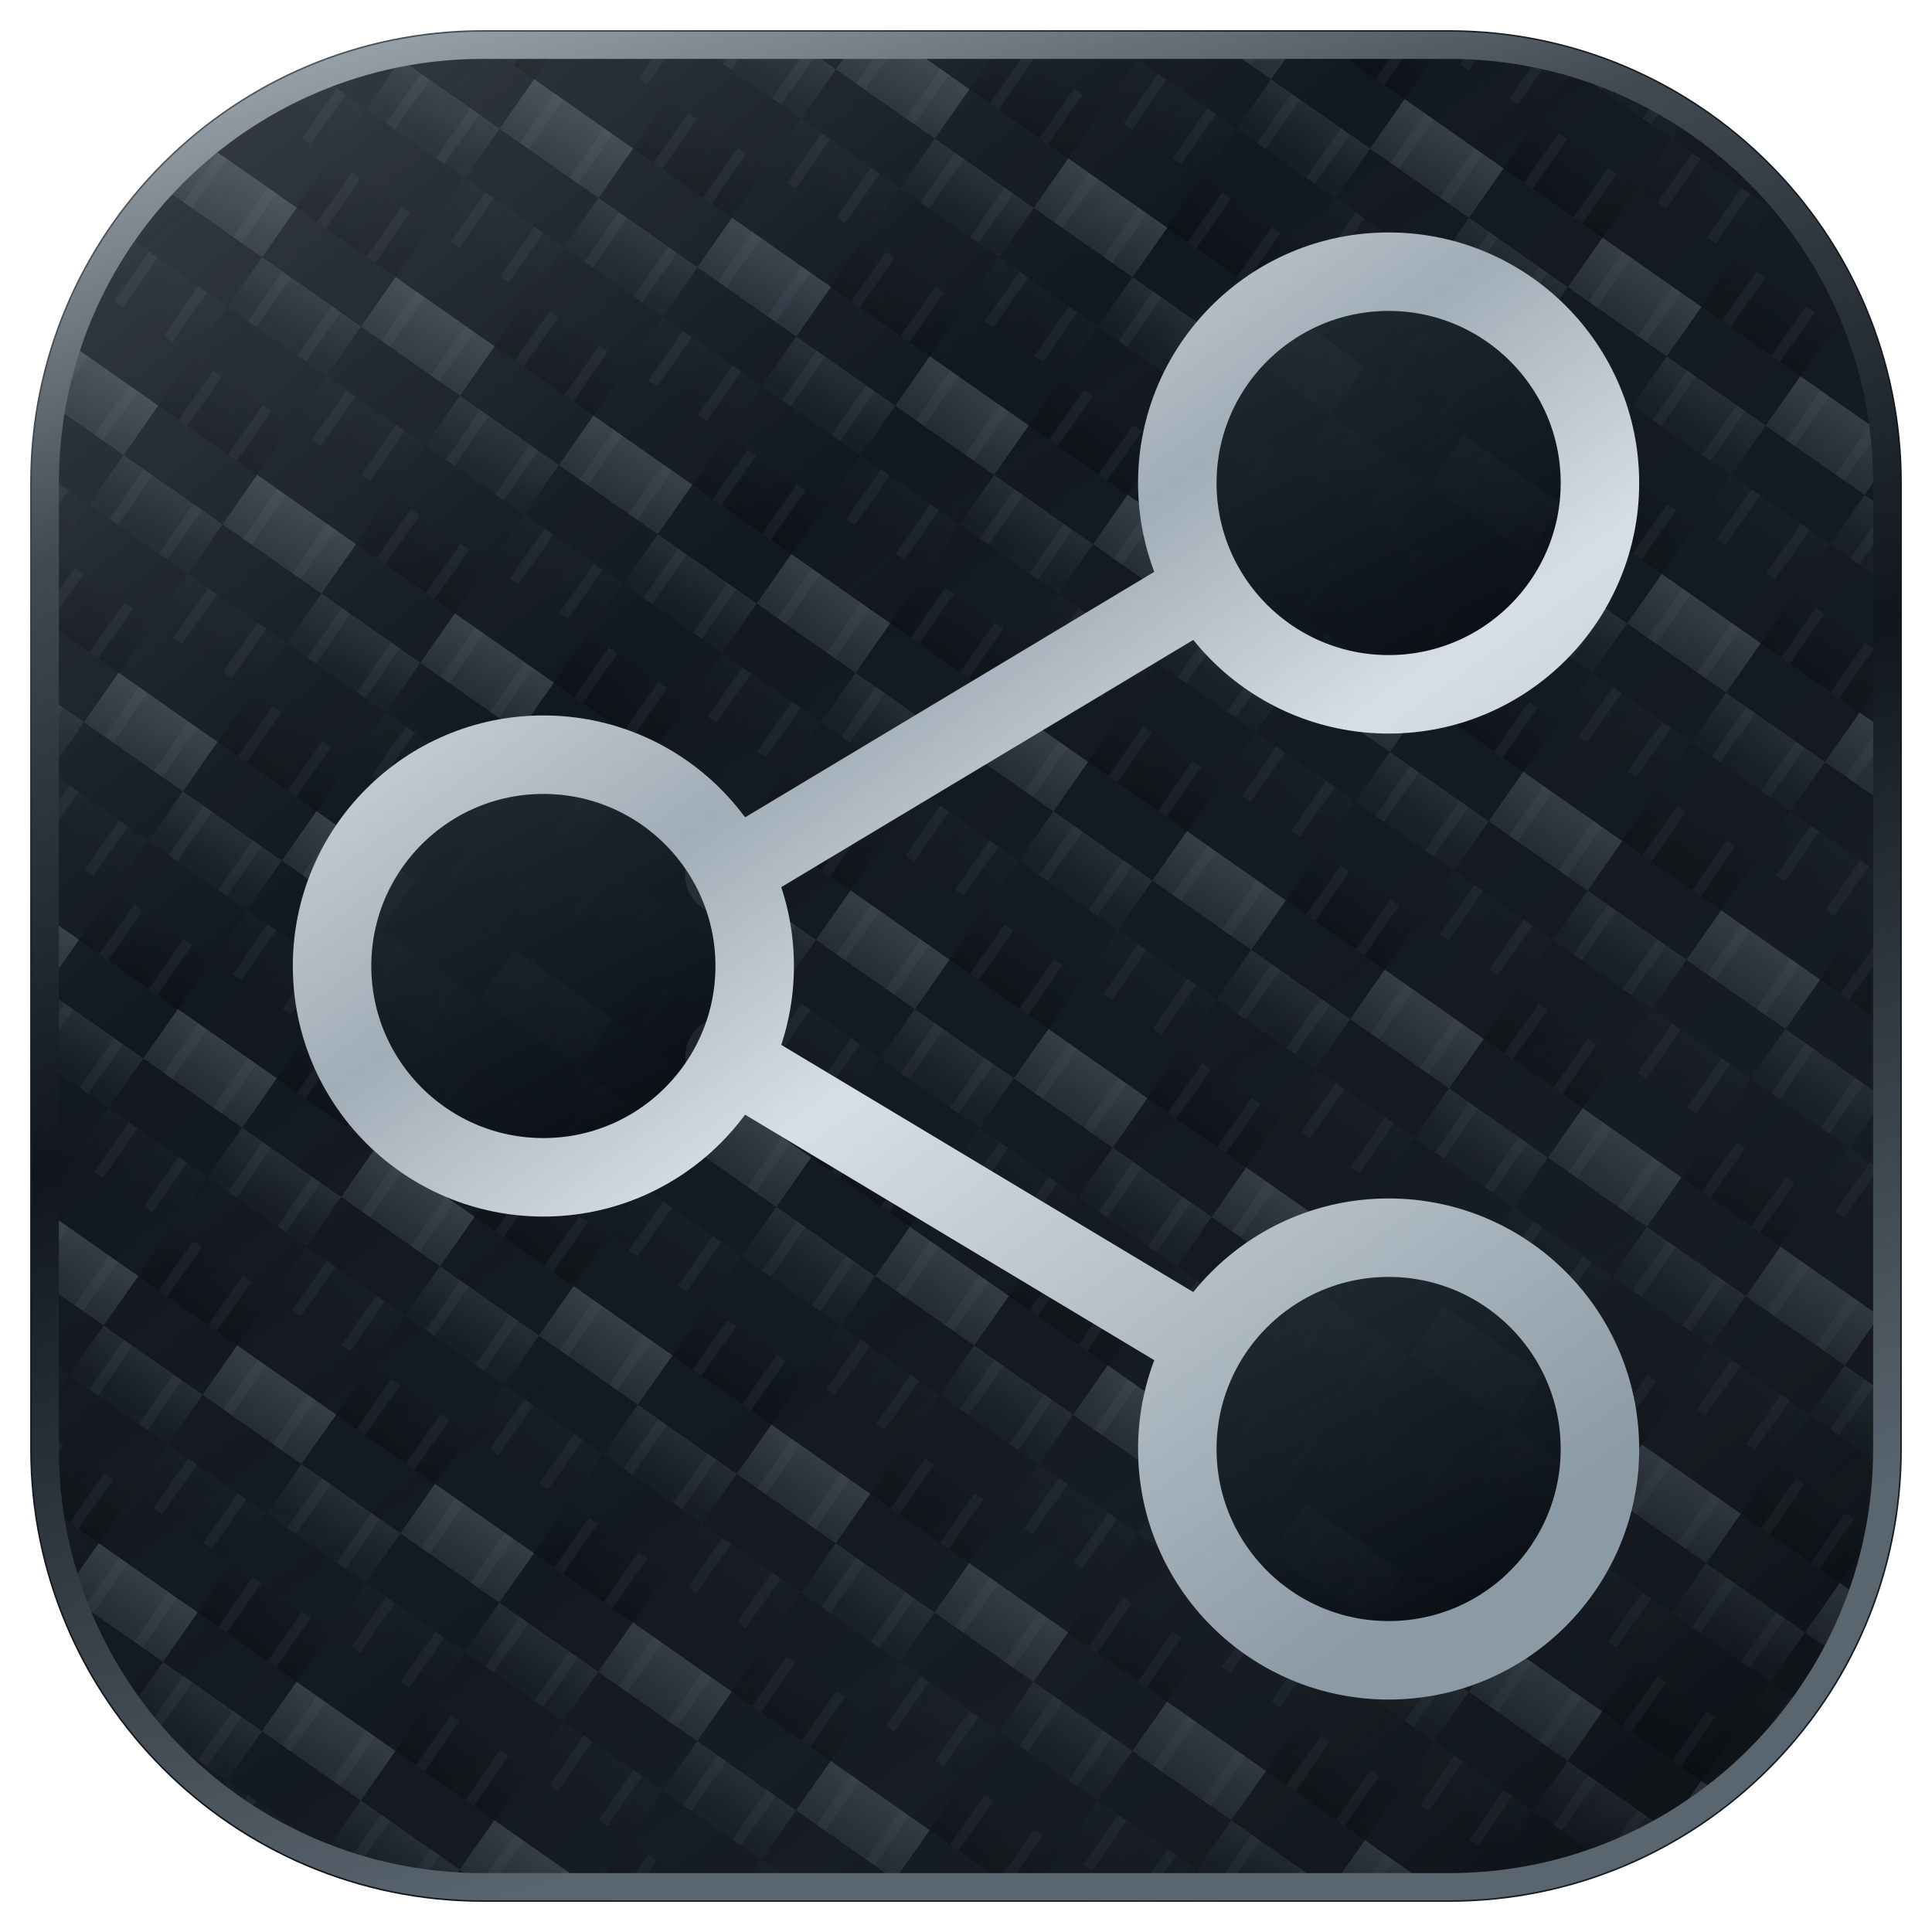
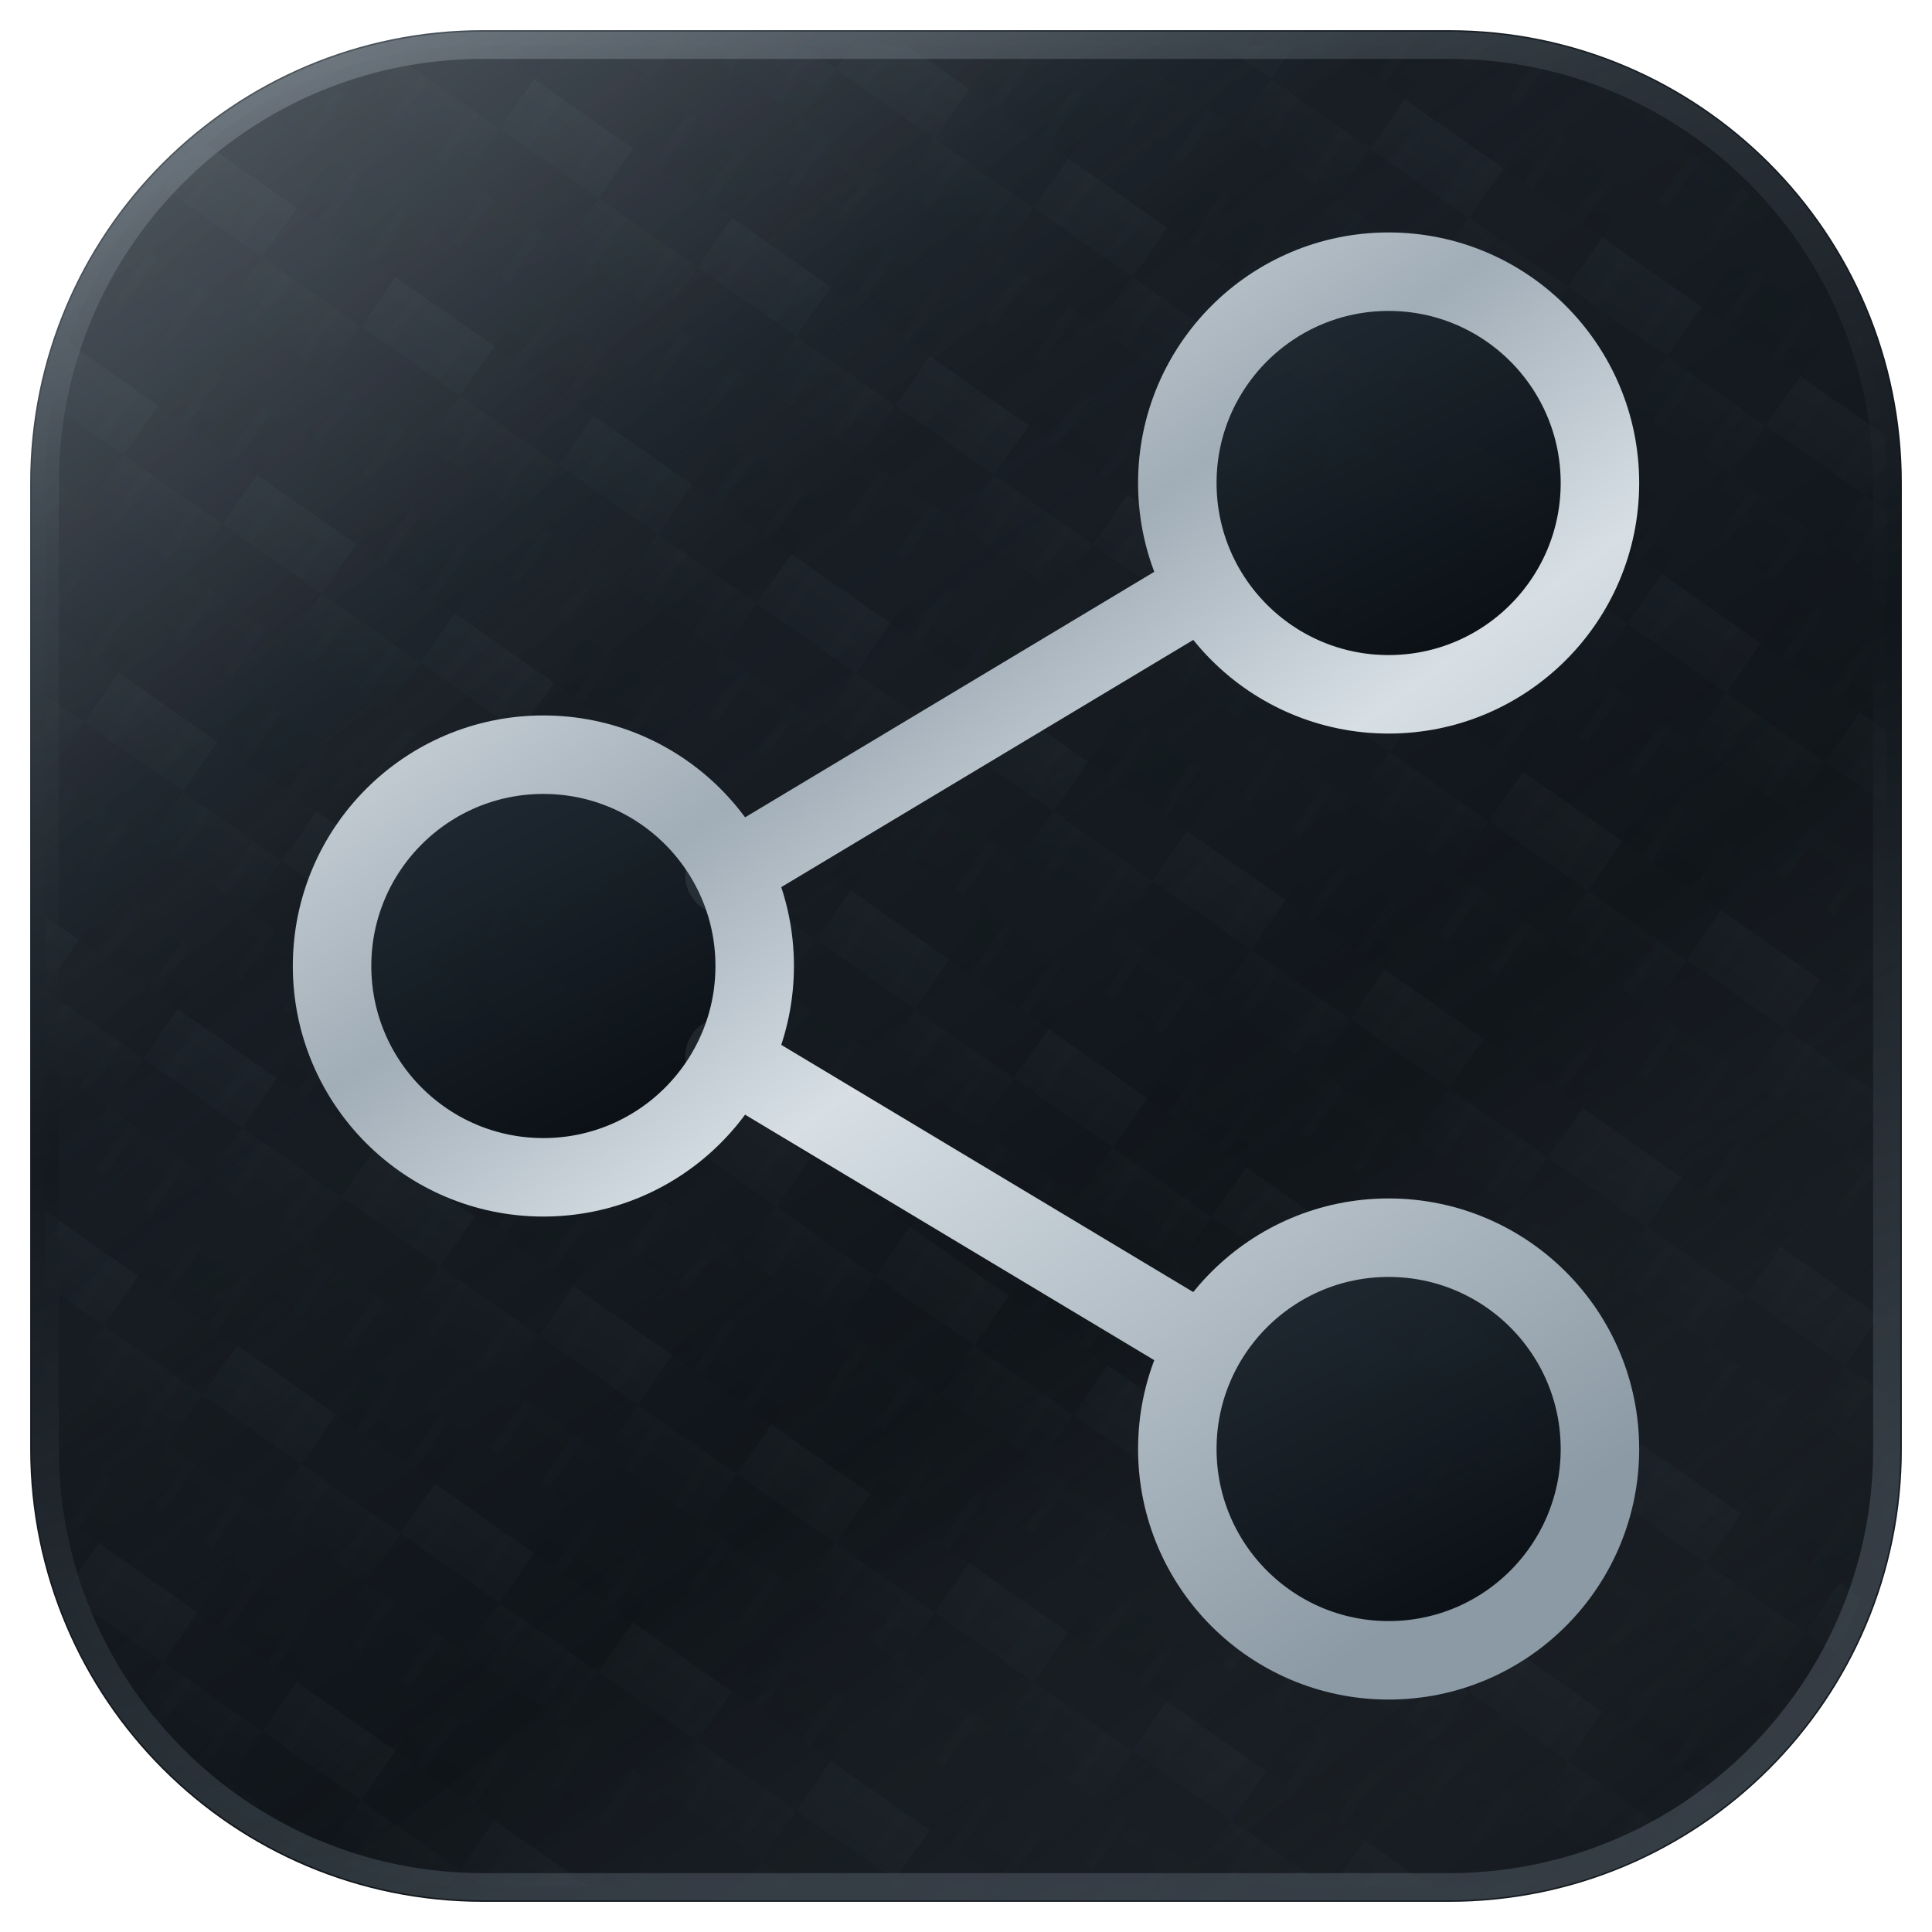
<svg xmlns="http://www.w3.org/2000/svg" viewBox="0 0 64 64" role="img" aria-labelledby="title">
  <defs>
    <linearGradient id="carbon" x1="8" y1="2" x2="53" y2="64" gradientUnits="userSpaceOnUse">
      <stop stop-color="#3c444c" />
      <stop offset=".23" stop-color="#1b2229" />
      <stop offset=".65" stop-color="#090d11" />
      <stop offset="1" stop-color="#20272e" />
    </linearGradient>
    <linearGradient id="yarn" x2="0" y2="1">
      <stop stop-color="#404a53" />
      <stop offset=".45" stop-color="#161d24" />
      <stop offset="1" stop-color="#090d12" />
    </linearGradient>
    <pattern id="weave" width="8" height="8" patternUnits="userSpaceOnUse" patternTransform="rotate(35)">
      <path fill="#10161c" d="M0 0h8v8H0z" />
      <path fill="url(#yarn)" d="M0 0h4v2H0zM4 2h4v2H4zM0 4h4v2H0zM4 6h4v2H4z" />
      <path d="M1 0v2m2-2v2m2 0v2m2-2v2M1 4v2m2-2v2m2 0v2m2-2v2" stroke="#87949f" stroke-opacity=".12" stroke-width=".35" />
    </pattern>
    <linearGradient id="sheen" x2=".8" y2="1">
      <stop stop-color="#e5edf2" stop-opacity=".15" />
      <stop offset=".36" stop-color="#c7d3dd" stop-opacity="0" />
      <stop offset=".65" stop-color="#6d7b88" stop-opacity=".06" />
      <stop offset="1" stop-color="#000000" stop-opacity=".24" />
    </linearGradient>
    <linearGradient id="rim" x2=".3" y2="1">
      <stop stop-color="#a4afb8" />
      <stop offset=".25" stop-color="#414a52" />
      <stop offset=".56" stop-color="#10161b" />
      <stop offset="1" stop-color="#59656f" />
    </linearGradient>
    <linearGradient id="metal" x1="15" y1="11" x2="46" y2="54" gradientUnits="userSpaceOnUse">
      <stop stop-color="#edf2f5" />
      <stop offset=".34" stop-color="#a1adb7" />
      <stop offset=".53" stop-color="#d7dfe5" />
      <stop offset="1" stop-color="#8c9aa5" />
    </linearGradient>
    <linearGradient id="inset" x2=".5" y2="1">
      <stop stop-color="#26313b" stop-opacity=".85" />
      <stop offset="1" stop-color="#090e13" stop-opacity=".9" />
    </linearGradient>
  </defs>
  <rect x="1" y="1" width="62" height="62" rx="15" fill="url(#carbon)" />
-   <rect x="1.5" y="1.5" width="61" height="61" rx="14.5" fill="url(#weave)" opacity=".7" />
+   <rect x="1.5" y="1.5" width="61" height="61" rx="14.5" fill="url(#weave)" opacity=".10" />
  <rect x="1" y="1" width="62" height="62" rx="15" fill="url(#sheen)" />
-   <rect x="1.5" y="1.5" width="61" height="61" rx="14.5" fill="none" stroke="url(#rim)" stroke-width=".9" />
+   <rect x="1.5" y="1.5" width="61" height="61" rx="14.5" fill="none" stroke="url(#rim)" stroke-opacity=".45" stroke-width=".9" />
  <g fill="none" stroke="url(#metal)" stroke-width="2.6" stroke-linecap="round" stroke-linejoin="round">
    <path d="m24 29 15-9m-15 15 15 9" />
    <circle cx="18" cy="32" r="7" fill="url(#inset)" />
    <circle cx="46" cy="16" r="7" fill="url(#inset)" />
    <circle cx="46" cy="48" r="7" fill="url(#inset)" />
  </g>
</svg>
